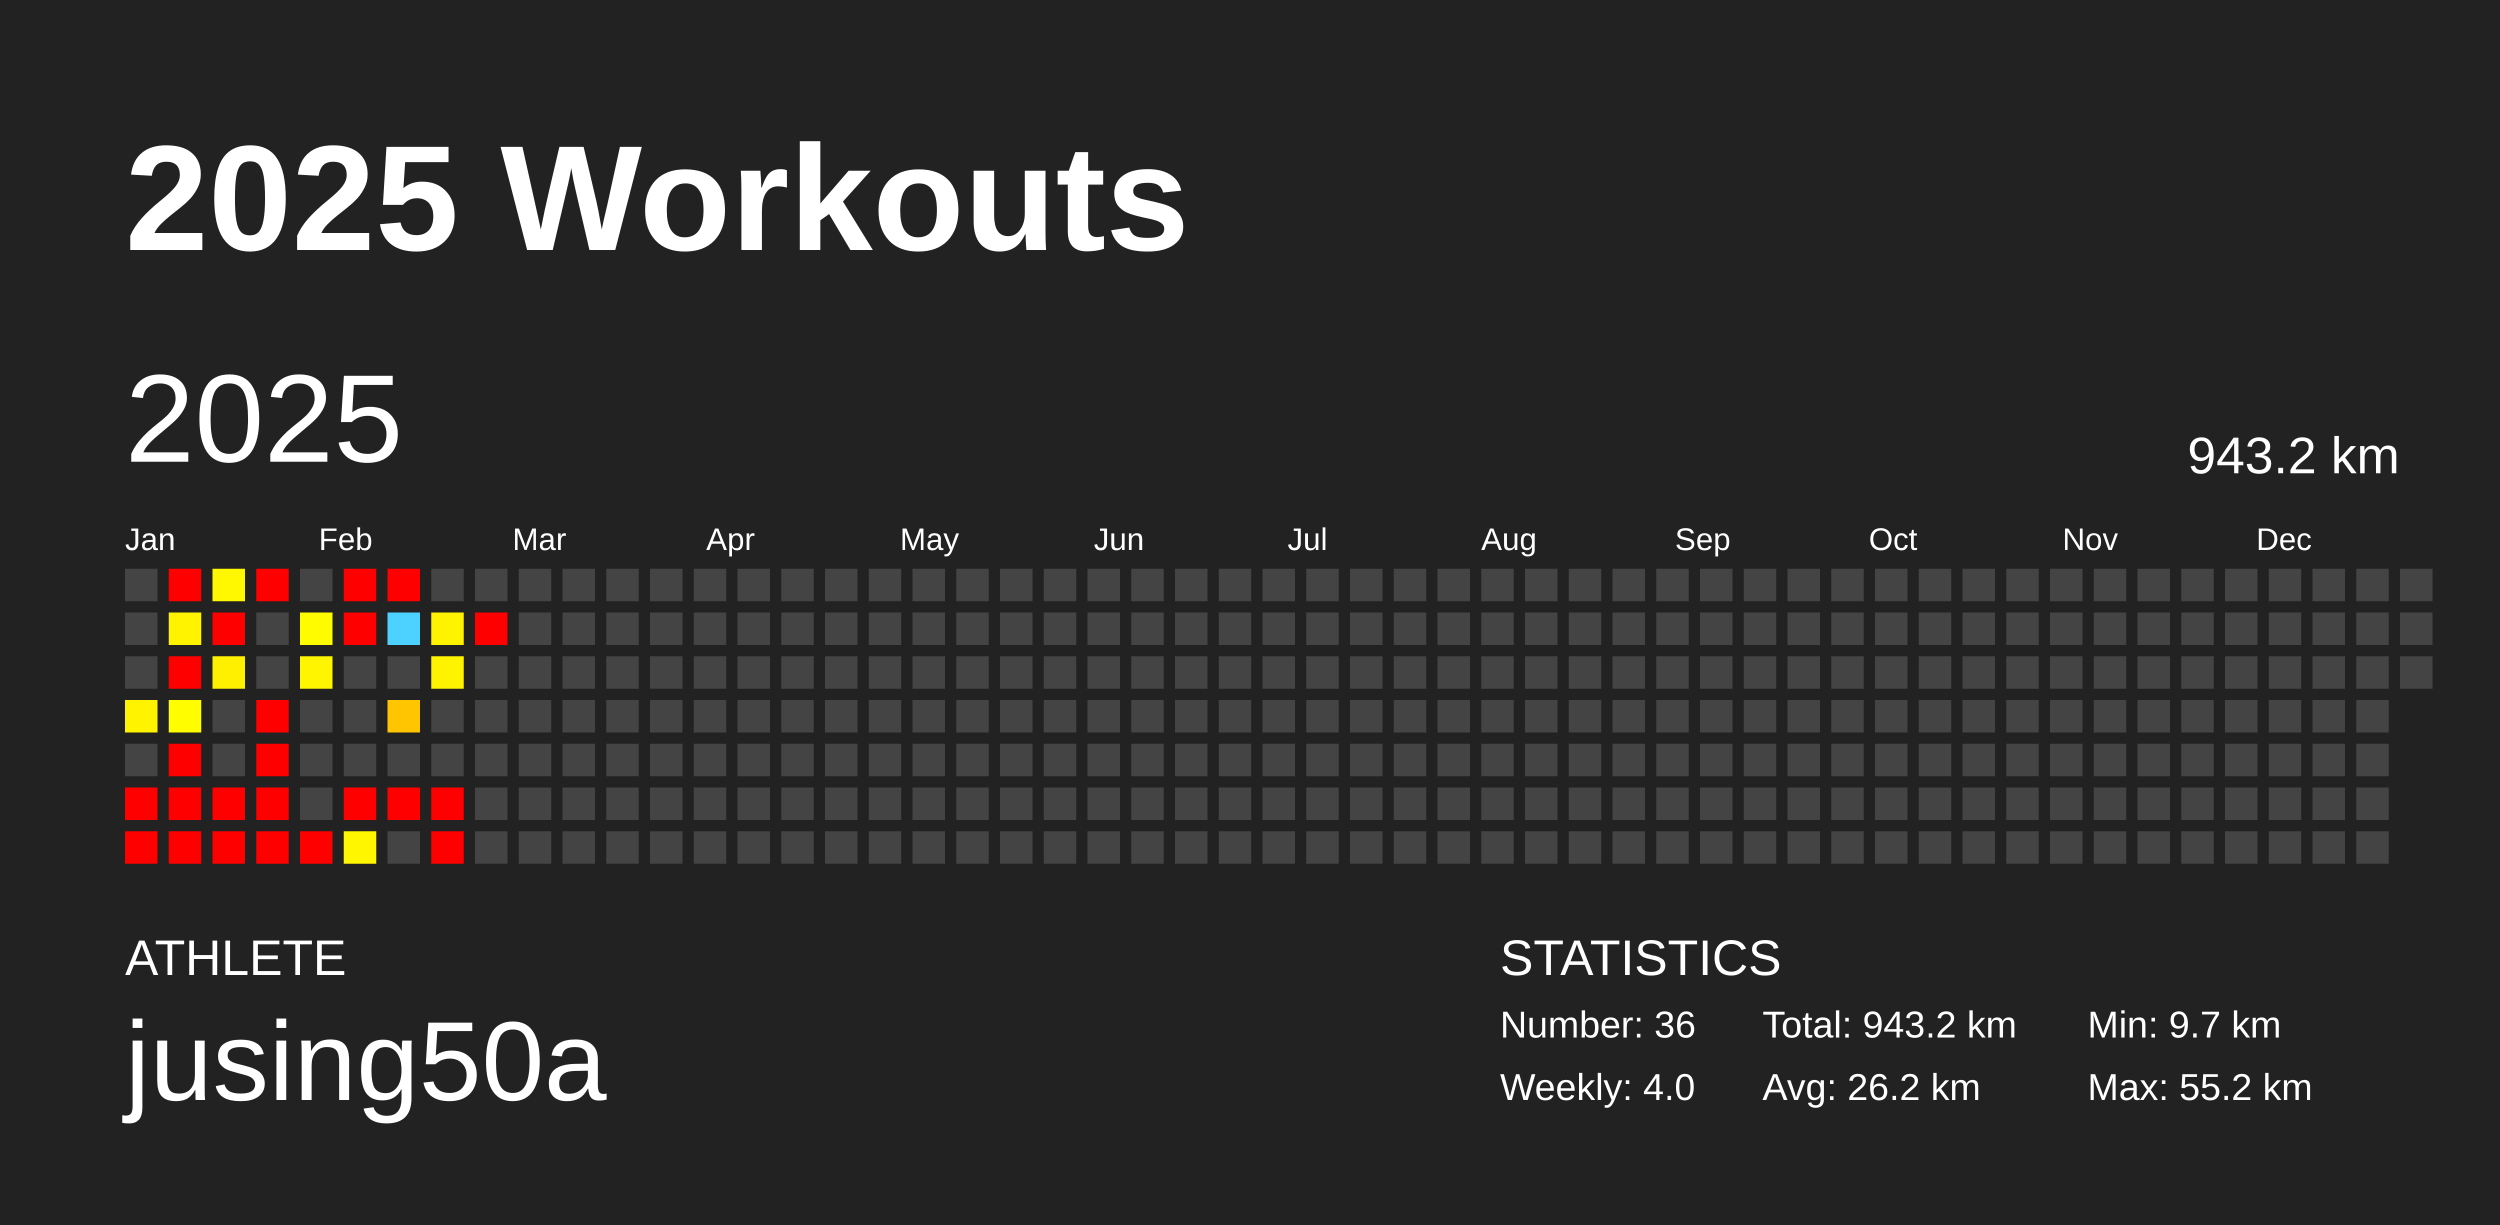
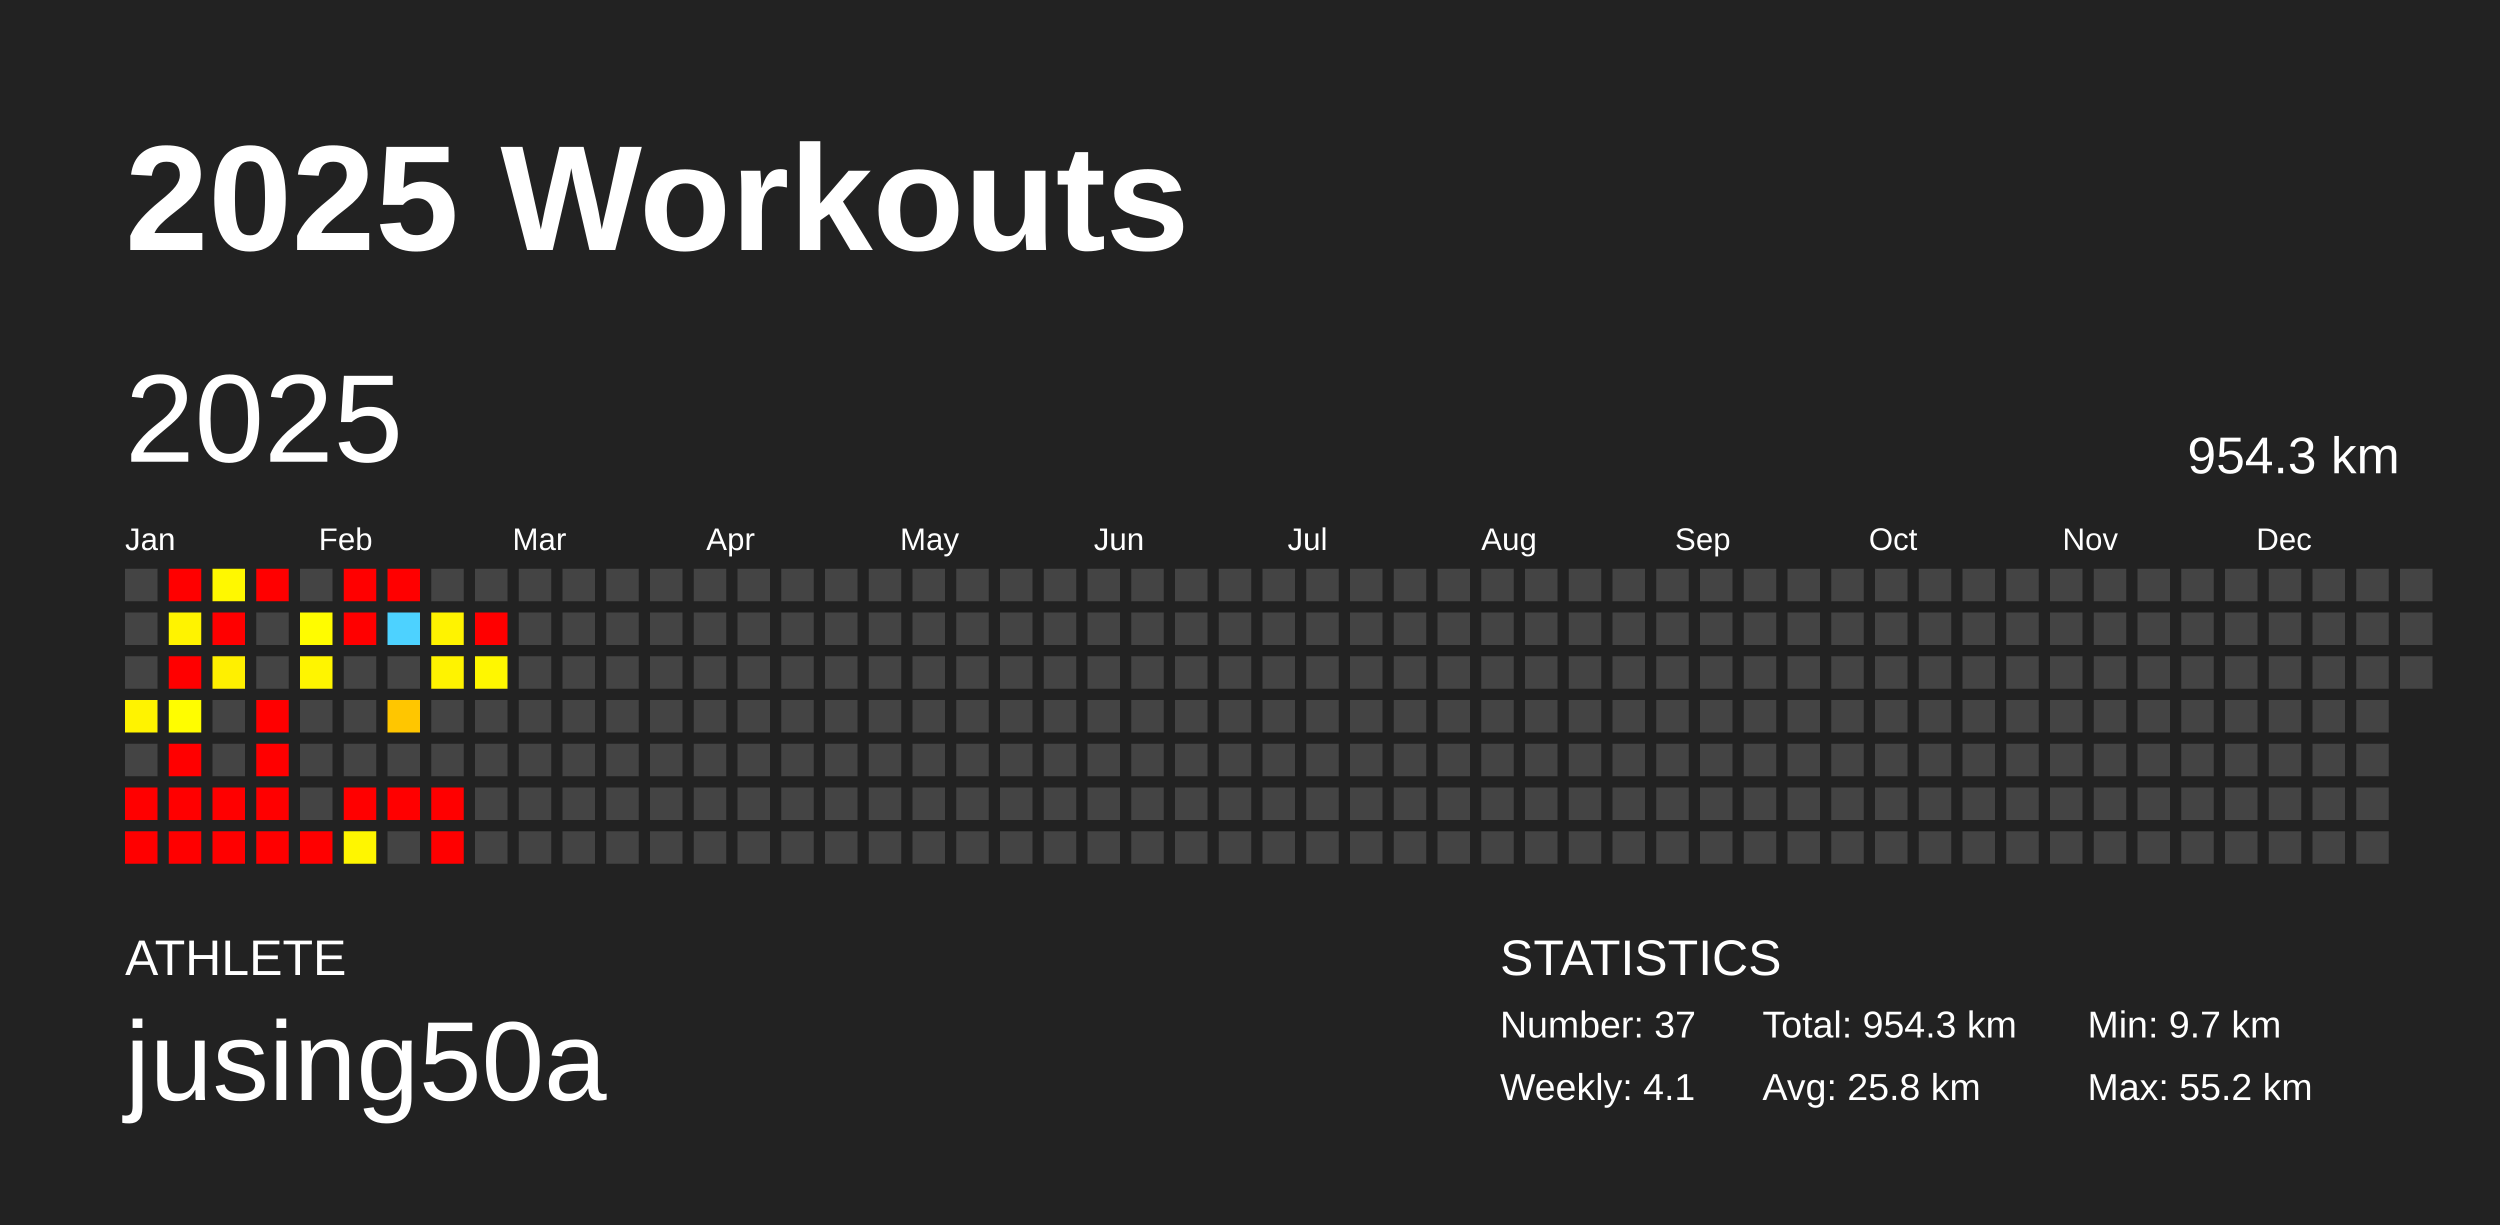
<svg xmlns="http://www.w3.org/2000/svg" baseProfile="full" height="98mm" version="1.1" viewBox="0,0,200,98" width="200mm">
  <defs />
  <rect fill="#222222" height="98" width="200" x="0" y="0" />
  <text fill="#FFFFFF" style="font-size:12px; font-family:Arial; font-weight:bold;" x="10" y="20">2025 Workouts</text>
  <text fill="#FFFFFF" style="font-size:4px; font-family:Arial" x="10" y="78">ATHLETE</text>
  <text fill="#FFFFFF" style="font-size:9px; font-family:Arial" x="10" y="88">jusing50a</text>
  <text fill="#FFFFFF" style="font-size:4px; font-family:Arial" x="120" y="78">STATISTICS</text>
-   <text fill="#FFFFFF" style="font-size:3px; font-family:Arial" x="120" y="83">Number: 36</text>
-   <text fill="#FFFFFF" style="font-size:3px; font-family:Arial" x="120" y="88">Weekly: 4.0</text>
-   <text fill="#FFFFFF" style="font-size:3px; font-family:Arial" x="141" y="83">Total: 943.2 km</text>
-   <text fill="#FFFFFF" style="font-size:3px; font-family:Arial" x="141" y="88">Avg: 26.2 km</text>
+   <text fill="#FFFFFF" style="font-size:3px; font-family:Arial" x="120" y="83">Number: 37</text>
+   <text fill="#FFFFFF" style="font-size:3px; font-family:Arial" x="120" y="88">Weekly: 4.1</text>
+   <text fill="#FFFFFF" style="font-size:3px; font-family:Arial" x="141" y="83">Total: 954.3 km</text>
+   <text fill="#FFFFFF" style="font-size:3px; font-family:Arial" x="141" y="88">Avg: 25.8 km</text>
  <text fill="#FFFFFF" style="font-size:3px; font-family:Arial" x="167" y="83">Min: 9.7 km</text>
  <text fill="#FFFFFF" style="font-size:3px; font-family:Arial" x="167" y="88">Max: 55.2 km</text>
  <text dominant-baseline="hanging" fill="#FFFFFF" style="font-size:10.0px; font-family:Arial;" x="10" y="30">2025</text>
-   <text dominant-baseline="hanging" fill="#FFFFFF" style="font-size:4.125px; font-family:Arial;" x="175" y="35">943.2 km</text>
+   <text dominant-baseline="hanging" fill="#FFFFFF" style="font-size:4.125px; font-family:Arial;" x="175" y="35">954.3 km</text>
  <text fill="#FFFFFF" style="font-size:2.5px; font-family:Arial" x="10.0" y="44">Jan</text>
  <text fill="#FFFFFF" style="font-size:2.5px; font-family:Arial" x="25.5" y="44">Feb</text>
  <text fill="#FFFFFF" style="font-size:2.5px; font-family:Arial" x="41.0" y="44">Mar</text>
  <text fill="#FFFFFF" style="font-size:2.5px; font-family:Arial" x="56.5" y="44">Apr</text>
  <text fill="#FFFFFF" style="font-size:2.5px; font-family:Arial" x="72.0" y="44">May</text>
  <text fill="#FFFFFF" style="font-size:2.5px; font-family:Arial" x="87.5" y="44">Jun</text>
  <text fill="#FFFFFF" style="font-size:2.5px; font-family:Arial" x="103.0" y="44">Jul</text>
  <text fill="#FFFFFF" style="font-size:2.5px; font-family:Arial" x="118.5" y="44">Aug</text>
  <text fill="#FFFFFF" style="font-size:2.5px; font-family:Arial" x="134.0" y="44">Sep</text>
  <text fill="#FFFFFF" style="font-size:2.5px; font-family:Arial" x="149.5" y="44">Oct</text>
  <text fill="#FFFFFF" style="font-size:2.5px; font-family:Arial" x="165.0" y="44">Nov</text>
  <text fill="#FFFFFF" style="font-size:2.5px; font-family:Arial" x="180.5" y="44">Dec</text>
  <rect fill="#444444" height="2.6" width="2.6" x="10.0" y="45.5" />
  <rect fill="#444444" height="2.6" width="2.6" x="10.0" y="49.0" />
  <rect fill="#444444" height="2.6" width="2.6" x="10.0" y="52.5" />
  <rect fill="#fff300" height="2.6" width="2.6" x="10.0" y="56.0" />
  <rect fill="#444444" height="2.6" width="2.6" x="10.0" y="59.5" />
  <rect fill="red" height="2.6" width="2.6" x="10.0" y="63.0" />
  <rect fill="red" height="2.6" width="2.6" x="10.0" y="66.5" />
  <rect fill="red" height="2.6" width="2.6" x="13.5" y="45.5" />
  <rect fill="#fff300" height="2.6" width="2.6" x="13.5" y="49.0" />
  <rect fill="red" height="2.6" width="2.6" x="13.5" y="52.5" />
  <rect fill="#fffd00" height="2.6" width="2.6" x="13.5" y="56.0" />
  <rect fill="red" height="2.6" width="2.6" x="13.5" y="59.5" />
  <rect fill="red" height="2.6" width="2.6" x="13.5" y="63.0" />
  <rect fill="red" height="2.6" width="2.6" x="13.5" y="66.5" />
  <rect fill="#fff800" height="2.6" width="2.6" x="17.0" y="45.5" />
  <rect fill="red" height="2.6" width="2.6" x="17.0" y="49.0" />
  <rect fill="#fff000" height="2.6" width="2.6" x="17.0" y="52.5" />
  <rect fill="#444444" height="2.6" width="2.6" x="17.0" y="56.0" />
  <rect fill="#444444" height="2.6" width="2.6" x="17.0" y="59.5" />
  <rect fill="red" height="2.6" width="2.6" x="17.0" y="63.0" />
  <rect fill="red" height="2.6" width="2.6" x="17.0" y="66.5" />
  <rect fill="red" height="2.6" width="2.6" x="20.5" y="45.5" />
  <rect fill="#444444" height="2.6" width="2.6" x="20.5" y="49.0" />
  <rect fill="#444444" height="2.6" width="2.6" x="20.5" y="52.5" />
  <rect fill="red" height="2.6" width="2.6" x="20.5" y="56.0" />
  <rect fill="red" height="2.6" width="2.6" x="20.5" y="59.5" />
  <rect fill="red" height="2.6" width="2.6" x="20.5" y="63.0" />
  <rect fill="red" height="2.6" width="2.6" x="20.5" y="66.5" />
  <rect fill="#444444" height="2.6" width="2.6" x="24.0" y="45.5" />
  <rect fill="#fffc00" height="2.6" width="2.6" x="24.0" y="49.0" />
  <rect fill="#fff500" height="2.6" width="2.6" x="24.0" y="52.5" />
  <rect fill="#444444" height="2.6" width="2.6" x="24.0" y="56.0" />
  <rect fill="#444444" height="2.6" width="2.6" x="24.0" y="59.5" />
  <rect fill="#444444" height="2.6" width="2.6" x="24.0" y="63.0" />
  <rect fill="red" height="2.6" width="2.6" x="24.0" y="66.5" />
  <rect fill="red" height="2.6" width="2.6" x="27.5" y="45.5" />
  <rect fill="red" height="2.6" width="2.6" x="27.5" y="49.0" />
  <rect fill="#444444" height="2.6" width="2.6" x="27.5" y="52.5" />
  <rect fill="#444444" height="2.6" width="2.6" x="27.5" y="56.0" />
  <rect fill="#444444" height="2.6" width="2.6" x="27.5" y="59.5" />
  <rect fill="red" height="2.6" width="2.6" x="27.5" y="63.0" />
  <rect fill="#fff600" height="2.6" width="2.6" x="27.5" y="66.5" />
  <rect fill="red" height="2.6" width="2.6" x="31.0" y="45.5" />
  <rect fill="#4dd2ff" height="2.6" width="2.6" x="31.0" y="49.0" />
  <rect fill="#444444" height="2.6" width="2.6" x="31.0" y="52.5" />
  <rect fill="#ffc600" height="2.6" width="2.6" x="31.0" y="56.0" />
  <rect fill="#444444" height="2.6" width="2.6" x="31.0" y="59.5" />
  <rect fill="red" height="2.6" width="2.6" x="31.0" y="63.0" />
  <rect fill="#444444" height="2.6" width="2.6" x="31.0" y="66.5" />
  <rect fill="#444444" height="2.6" width="2.6" x="34.5" y="45.5" />
  <rect fill="#fff300" height="2.6" width="2.6" x="34.5" y="49.0" />
  <rect fill="#fff300" height="2.6" width="2.6" x="34.5" y="52.5" />
  <rect fill="#444444" height="2.6" width="2.6" x="34.5" y="56.0" />
  <rect fill="#444444" height="2.6" width="2.6" x="34.5" y="59.5" />
  <rect fill="red" height="2.6" width="2.6" x="34.5" y="63.0" />
  <rect fill="red" height="2.6" width="2.6" x="34.5" y="66.5" />
  <rect fill="#444444" height="2.6" width="2.6" x="38.0" y="45.5" />
  <rect fill="red" height="2.6" width="2.6" x="38.0" y="49.0" />
-   <rect fill="#444444" height="2.6" width="2.6" x="38.0" y="52.5" />
+   <rect fill="#fff700" height="2.6" width="2.6" x="38.0" y="52.5" />
  <rect fill="#444444" height="2.6" width="2.6" x="38.0" y="56.0" />
  <rect fill="#444444" height="2.6" width="2.6" x="38.0" y="59.5" />
  <rect fill="#444444" height="2.6" width="2.6" x="38.0" y="63.0" />
  <rect fill="#444444" height="2.6" width="2.6" x="38.0" y="66.5" />
  <rect fill="#444444" height="2.6" width="2.6" x="41.5" y="45.5" />
  <rect fill="#444444" height="2.6" width="2.6" x="41.5" y="49.0" />
  <rect fill="#444444" height="2.6" width="2.6" x="41.5" y="52.5" />
  <rect fill="#444444" height="2.6" width="2.6" x="41.5" y="56.0" />
  <rect fill="#444444" height="2.6" width="2.6" x="41.5" y="59.5" />
  <rect fill="#444444" height="2.6" width="2.6" x="41.5" y="63.0" />
  <rect fill="#444444" height="2.6" width="2.6" x="41.5" y="66.5" />
  <rect fill="#444444" height="2.6" width="2.6" x="45.0" y="45.5" />
  <rect fill="#444444" height="2.6" width="2.6" x="45.0" y="49.0" />
  <rect fill="#444444" height="2.6" width="2.6" x="45.0" y="52.5" />
  <rect fill="#444444" height="2.6" width="2.6" x="45.0" y="56.0" />
  <rect fill="#444444" height="2.6" width="2.6" x="45.0" y="59.5" />
  <rect fill="#444444" height="2.6" width="2.6" x="45.0" y="63.0" />
  <rect fill="#444444" height="2.6" width="2.6" x="45.0" y="66.5" />
  <rect fill="#444444" height="2.6" width="2.6" x="48.5" y="45.5" />
  <rect fill="#444444" height="2.6" width="2.6" x="48.5" y="49.0" />
  <rect fill="#444444" height="2.6" width="2.6" x="48.5" y="52.5" />
  <rect fill="#444444" height="2.6" width="2.6" x="48.5" y="56.0" />
  <rect fill="#444444" height="2.6" width="2.6" x="48.5" y="59.5" />
  <rect fill="#444444" height="2.6" width="2.6" x="48.5" y="63.0" />
  <rect fill="#444444" height="2.6" width="2.6" x="48.5" y="66.5" />
  <rect fill="#444444" height="2.6" width="2.6" x="52.0" y="45.5" />
  <rect fill="#444444" height="2.6" width="2.6" x="52.0" y="49.0" />
  <rect fill="#444444" height="2.6" width="2.6" x="52.0" y="52.5" />
  <rect fill="#444444" height="2.6" width="2.6" x="52.0" y="56.0" />
  <rect fill="#444444" height="2.6" width="2.6" x="52.0" y="59.5" />
  <rect fill="#444444" height="2.6" width="2.6" x="52.0" y="63.0" />
  <rect fill="#444444" height="2.6" width="2.6" x="52.0" y="66.5" />
  <rect fill="#444444" height="2.6" width="2.6" x="55.5" y="45.5" />
  <rect fill="#444444" height="2.6" width="2.6" x="55.5" y="49.0" />
  <rect fill="#444444" height="2.6" width="2.6" x="55.5" y="52.5" />
  <rect fill="#444444" height="2.6" width="2.6" x="55.5" y="56.0" />
  <rect fill="#444444" height="2.6" width="2.6" x="55.5" y="59.5" />
  <rect fill="#444444" height="2.6" width="2.6" x="55.5" y="63.0" />
  <rect fill="#444444" height="2.6" width="2.6" x="55.5" y="66.5" />
  <rect fill="#444444" height="2.6" width="2.6" x="59.0" y="45.5" />
  <rect fill="#444444" height="2.6" width="2.6" x="59.0" y="49.0" />
  <rect fill="#444444" height="2.6" width="2.6" x="59.0" y="52.5" />
  <rect fill="#444444" height="2.6" width="2.6" x="59.0" y="56.0" />
  <rect fill="#444444" height="2.6" width="2.6" x="59.0" y="59.5" />
  <rect fill="#444444" height="2.6" width="2.6" x="59.0" y="63.0" />
  <rect fill="#444444" height="2.6" width="2.6" x="59.0" y="66.5" />
  <rect fill="#444444" height="2.6" width="2.6" x="62.5" y="45.5" />
  <rect fill="#444444" height="2.6" width="2.6" x="62.5" y="49.0" />
  <rect fill="#444444" height="2.6" width="2.6" x="62.5" y="52.5" />
  <rect fill="#444444" height="2.6" width="2.6" x="62.5" y="56.0" />
  <rect fill="#444444" height="2.6" width="2.6" x="62.5" y="59.5" />
  <rect fill="#444444" height="2.6" width="2.6" x="62.5" y="63.0" />
  <rect fill="#444444" height="2.6" width="2.6" x="62.5" y="66.5" />
  <rect fill="#444444" height="2.6" width="2.6" x="66.0" y="45.5" />
  <rect fill="#444444" height="2.6" width="2.6" x="66.0" y="49.0" />
  <rect fill="#444444" height="2.6" width="2.6" x="66.0" y="52.5" />
  <rect fill="#444444" height="2.6" width="2.6" x="66.0" y="56.0" />
  <rect fill="#444444" height="2.6" width="2.6" x="66.0" y="59.5" />
  <rect fill="#444444" height="2.6" width="2.6" x="66.0" y="63.0" />
  <rect fill="#444444" height="2.6" width="2.6" x="66.0" y="66.5" />
  <rect fill="#444444" height="2.6" width="2.6" x="69.5" y="45.5" />
  <rect fill="#444444" height="2.6" width="2.6" x="69.5" y="49.0" />
  <rect fill="#444444" height="2.6" width="2.6" x="69.5" y="52.5" />
  <rect fill="#444444" height="2.6" width="2.6" x="69.5" y="56.0" />
  <rect fill="#444444" height="2.6" width="2.6" x="69.5" y="59.5" />
  <rect fill="#444444" height="2.6" width="2.6" x="69.5" y="63.0" />
  <rect fill="#444444" height="2.6" width="2.6" x="69.5" y="66.5" />
  <rect fill="#444444" height="2.6" width="2.6" x="73.0" y="45.5" />
  <rect fill="#444444" height="2.6" width="2.6" x="73.0" y="49.0" />
  <rect fill="#444444" height="2.6" width="2.6" x="73.0" y="52.5" />
  <rect fill="#444444" height="2.6" width="2.6" x="73.0" y="56.0" />
  <rect fill="#444444" height="2.6" width="2.6" x="73.0" y="59.5" />
  <rect fill="#444444" height="2.6" width="2.6" x="73.0" y="63.0" />
  <rect fill="#444444" height="2.6" width="2.6" x="73.0" y="66.5" />
  <rect fill="#444444" height="2.6" width="2.6" x="76.5" y="45.5" />
  <rect fill="#444444" height="2.6" width="2.6" x="76.5" y="49.0" />
  <rect fill="#444444" height="2.6" width="2.6" x="76.5" y="52.5" />
  <rect fill="#444444" height="2.6" width="2.6" x="76.5" y="56.0" />
  <rect fill="#444444" height="2.6" width="2.6" x="76.5" y="59.5" />
  <rect fill="#444444" height="2.6" width="2.6" x="76.5" y="63.0" />
  <rect fill="#444444" height="2.6" width="2.6" x="76.5" y="66.5" />
  <rect fill="#444444" height="2.6" width="2.6" x="80.0" y="45.5" />
  <rect fill="#444444" height="2.6" width="2.6" x="80.0" y="49.0" />
  <rect fill="#444444" height="2.6" width="2.6" x="80.0" y="52.5" />
  <rect fill="#444444" height="2.6" width="2.6" x="80.0" y="56.0" />
  <rect fill="#444444" height="2.6" width="2.6" x="80.0" y="59.5" />
  <rect fill="#444444" height="2.6" width="2.6" x="80.0" y="63.0" />
  <rect fill="#444444" height="2.6" width="2.6" x="80.0" y="66.5" />
  <rect fill="#444444" height="2.6" width="2.6" x="83.5" y="45.5" />
  <rect fill="#444444" height="2.6" width="2.6" x="83.5" y="49.0" />
  <rect fill="#444444" height="2.6" width="2.6" x="83.5" y="52.5" />
  <rect fill="#444444" height="2.6" width="2.6" x="83.5" y="56.0" />
  <rect fill="#444444" height="2.6" width="2.6" x="83.5" y="59.5" />
  <rect fill="#444444" height="2.6" width="2.6" x="83.5" y="63.0" />
  <rect fill="#444444" height="2.6" width="2.6" x="83.5" y="66.5" />
  <rect fill="#444444" height="2.6" width="2.6" x="87.0" y="45.5" />
  <rect fill="#444444" height="2.6" width="2.6" x="87.0" y="49.0" />
  <rect fill="#444444" height="2.6" width="2.6" x="87.0" y="52.5" />
  <rect fill="#444444" height="2.6" width="2.6" x="87.0" y="56.0" />
  <rect fill="#444444" height="2.6" width="2.6" x="87.0" y="59.5" />
  <rect fill="#444444" height="2.6" width="2.6" x="87.0" y="63.0" />
  <rect fill="#444444" height="2.6" width="2.6" x="87.0" y="66.5" />
  <rect fill="#444444" height="2.6" width="2.6" x="90.5" y="45.5" />
  <rect fill="#444444" height="2.6" width="2.6" x="90.5" y="49.0" />
  <rect fill="#444444" height="2.6" width="2.6" x="90.5" y="52.5" />
  <rect fill="#444444" height="2.6" width="2.6" x="90.5" y="56.0" />
  <rect fill="#444444" height="2.6" width="2.6" x="90.5" y="59.5" />
  <rect fill="#444444" height="2.6" width="2.6" x="90.5" y="63.0" />
  <rect fill="#444444" height="2.6" width="2.6" x="90.5" y="66.5" />
  <rect fill="#444444" height="2.6" width="2.6" x="94.0" y="45.5" />
  <rect fill="#444444" height="2.6" width="2.6" x="94.0" y="49.0" />
  <rect fill="#444444" height="2.6" width="2.6" x="94.0" y="52.5" />
  <rect fill="#444444" height="2.6" width="2.6" x="94.0" y="56.0" />
  <rect fill="#444444" height="2.6" width="2.6" x="94.0" y="59.5" />
  <rect fill="#444444" height="2.6" width="2.6" x="94.0" y="63.0" />
  <rect fill="#444444" height="2.6" width="2.6" x="94.0" y="66.5" />
  <rect fill="#444444" height="2.6" width="2.6" x="97.5" y="45.5" />
  <rect fill="#444444" height="2.6" width="2.6" x="97.5" y="49.0" />
  <rect fill="#444444" height="2.6" width="2.6" x="97.5" y="52.5" />
  <rect fill="#444444" height="2.6" width="2.6" x="97.5" y="56.0" />
  <rect fill="#444444" height="2.6" width="2.6" x="97.5" y="59.5" />
  <rect fill="#444444" height="2.6" width="2.6" x="97.5" y="63.0" />
  <rect fill="#444444" height="2.6" width="2.6" x="97.5" y="66.5" />
  <rect fill="#444444" height="2.6" width="2.6" x="101.0" y="45.5" />
  <rect fill="#444444" height="2.6" width="2.6" x="101.0" y="49.0" />
  <rect fill="#444444" height="2.6" width="2.6" x="101.0" y="52.5" />
  <rect fill="#444444" height="2.6" width="2.6" x="101.0" y="56.0" />
  <rect fill="#444444" height="2.6" width="2.6" x="101.0" y="59.5" />
  <rect fill="#444444" height="2.6" width="2.6" x="101.0" y="63.0" />
  <rect fill="#444444" height="2.6" width="2.6" x="101.0" y="66.5" />
  <rect fill="#444444" height="2.6" width="2.6" x="104.5" y="45.5" />
  <rect fill="#444444" height="2.6" width="2.6" x="104.5" y="49.0" />
  <rect fill="#444444" height="2.6" width="2.6" x="104.5" y="52.5" />
  <rect fill="#444444" height="2.6" width="2.6" x="104.5" y="56.0" />
  <rect fill="#444444" height="2.6" width="2.6" x="104.5" y="59.5" />
  <rect fill="#444444" height="2.6" width="2.6" x="104.5" y="63.0" />
  <rect fill="#444444" height="2.6" width="2.6" x="104.5" y="66.5" />
  <rect fill="#444444" height="2.6" width="2.6" x="108.0" y="45.5" />
  <rect fill="#444444" height="2.6" width="2.6" x="108.0" y="49.0" />
  <rect fill="#444444" height="2.6" width="2.6" x="108.0" y="52.5" />
  <rect fill="#444444" height="2.6" width="2.6" x="108.0" y="56.0" />
  <rect fill="#444444" height="2.6" width="2.6" x="108.0" y="59.5" />
  <rect fill="#444444" height="2.6" width="2.6" x="108.0" y="63.0" />
  <rect fill="#444444" height="2.6" width="2.6" x="108.0" y="66.5" />
  <rect fill="#444444" height="2.6" width="2.6" x="111.5" y="45.5" />
  <rect fill="#444444" height="2.6" width="2.6" x="111.5" y="49.0" />
  <rect fill="#444444" height="2.6" width="2.6" x="111.5" y="52.5" />
  <rect fill="#444444" height="2.6" width="2.6" x="111.5" y="56.0" />
  <rect fill="#444444" height="2.6" width="2.6" x="111.5" y="59.5" />
  <rect fill="#444444" height="2.6" width="2.6" x="111.5" y="63.0" />
  <rect fill="#444444" height="2.6" width="2.6" x="111.5" y="66.5" />
  <rect fill="#444444" height="2.6" width="2.6" x="115.0" y="45.5" />
  <rect fill="#444444" height="2.6" width="2.6" x="115.0" y="49.0" />
  <rect fill="#444444" height="2.6" width="2.6" x="115.0" y="52.5" />
  <rect fill="#444444" height="2.6" width="2.6" x="115.0" y="56.0" />
  <rect fill="#444444" height="2.6" width="2.6" x="115.0" y="59.5" />
  <rect fill="#444444" height="2.6" width="2.6" x="115.0" y="63.0" />
  <rect fill="#444444" height="2.6" width="2.6" x="115.0" y="66.5" />
  <rect fill="#444444" height="2.6" width="2.6" x="118.5" y="45.5" />
  <rect fill="#444444" height="2.6" width="2.6" x="118.5" y="49.0" />
  <rect fill="#444444" height="2.6" width="2.6" x="118.5" y="52.5" />
  <rect fill="#444444" height="2.6" width="2.6" x="118.5" y="56.0" />
  <rect fill="#444444" height="2.6" width="2.6" x="118.5" y="59.5" />
  <rect fill="#444444" height="2.6" width="2.6" x="118.5" y="63.0" />
  <rect fill="#444444" height="2.6" width="2.6" x="118.5" y="66.5" />
  <rect fill="#444444" height="2.6" width="2.6" x="122.0" y="45.5" />
  <rect fill="#444444" height="2.6" width="2.6" x="122.0" y="49.0" />
  <rect fill="#444444" height="2.6" width="2.6" x="122.0" y="52.5" />
  <rect fill="#444444" height="2.6" width="2.6" x="122.0" y="56.0" />
  <rect fill="#444444" height="2.6" width="2.6" x="122.0" y="59.5" />
  <rect fill="#444444" height="2.6" width="2.6" x="122.0" y="63.0" />
  <rect fill="#444444" height="2.6" width="2.6" x="122.0" y="66.5" />
  <rect fill="#444444" height="2.6" width="2.6" x="125.5" y="45.5" />
  <rect fill="#444444" height="2.6" width="2.6" x="125.5" y="49.0" />
  <rect fill="#444444" height="2.6" width="2.6" x="125.5" y="52.5" />
  <rect fill="#444444" height="2.6" width="2.6" x="125.5" y="56.0" />
  <rect fill="#444444" height="2.6" width="2.6" x="125.5" y="59.5" />
  <rect fill="#444444" height="2.6" width="2.6" x="125.5" y="63.0" />
  <rect fill="#444444" height="2.6" width="2.6" x="125.5" y="66.5" />
  <rect fill="#444444" height="2.6" width="2.6" x="129.0" y="45.5" />
  <rect fill="#444444" height="2.6" width="2.6" x="129.0" y="49.0" />
  <rect fill="#444444" height="2.6" width="2.6" x="129.0" y="52.5" />
  <rect fill="#444444" height="2.6" width="2.6" x="129.0" y="56.0" />
  <rect fill="#444444" height="2.6" width="2.6" x="129.0" y="59.5" />
  <rect fill="#444444" height="2.6" width="2.6" x="129.0" y="63.0" />
  <rect fill="#444444" height="2.6" width="2.6" x="129.0" y="66.5" />
  <rect fill="#444444" height="2.6" width="2.6" x="132.5" y="45.5" />
  <rect fill="#444444" height="2.6" width="2.6" x="132.5" y="49.0" />
  <rect fill="#444444" height="2.6" width="2.6" x="132.5" y="52.5" />
  <rect fill="#444444" height="2.6" width="2.6" x="132.5" y="56.0" />
  <rect fill="#444444" height="2.6" width="2.6" x="132.5" y="59.5" />
  <rect fill="#444444" height="2.6" width="2.6" x="132.5" y="63.0" />
  <rect fill="#444444" height="2.6" width="2.6" x="132.5" y="66.5" />
  <rect fill="#444444" height="2.6" width="2.6" x="136.0" y="45.5" />
  <rect fill="#444444" height="2.6" width="2.6" x="136.0" y="49.0" />
  <rect fill="#444444" height="2.6" width="2.6" x="136.0" y="52.5" />
  <rect fill="#444444" height="2.6" width="2.6" x="136.0" y="56.0" />
  <rect fill="#444444" height="2.6" width="2.6" x="136.0" y="59.5" />
  <rect fill="#444444" height="2.6" width="2.6" x="136.0" y="63.0" />
  <rect fill="#444444" height="2.6" width="2.6" x="136.0" y="66.5" />
  <rect fill="#444444" height="2.6" width="2.6" x="139.5" y="45.5" />
  <rect fill="#444444" height="2.6" width="2.6" x="139.5" y="49.0" />
  <rect fill="#444444" height="2.6" width="2.6" x="139.5" y="52.5" />
  <rect fill="#444444" height="2.6" width="2.6" x="139.5" y="56.0" />
  <rect fill="#444444" height="2.6" width="2.6" x="139.5" y="59.5" />
  <rect fill="#444444" height="2.6" width="2.6" x="139.5" y="63.0" />
  <rect fill="#444444" height="2.6" width="2.6" x="139.5" y="66.5" />
  <rect fill="#444444" height="2.6" width="2.6" x="143.0" y="45.5" />
  <rect fill="#444444" height="2.6" width="2.6" x="143.0" y="49.0" />
  <rect fill="#444444" height="2.6" width="2.6" x="143.0" y="52.5" />
  <rect fill="#444444" height="2.6" width="2.6" x="143.0" y="56.0" />
  <rect fill="#444444" height="2.6" width="2.6" x="143.0" y="59.5" />
  <rect fill="#444444" height="2.6" width="2.6" x="143.0" y="63.0" />
  <rect fill="#444444" height="2.6" width="2.6" x="143.0" y="66.5" />
  <rect fill="#444444" height="2.6" width="2.6" x="146.5" y="45.5" />
  <rect fill="#444444" height="2.6" width="2.6" x="146.5" y="49.0" />
  <rect fill="#444444" height="2.6" width="2.6" x="146.5" y="52.5" />
  <rect fill="#444444" height="2.6" width="2.6" x="146.5" y="56.0" />
  <rect fill="#444444" height="2.6" width="2.6" x="146.5" y="59.5" />
  <rect fill="#444444" height="2.6" width="2.6" x="146.5" y="63.0" />
  <rect fill="#444444" height="2.6" width="2.6" x="146.5" y="66.5" />
  <rect fill="#444444" height="2.6" width="2.6" x="150.0" y="45.5" />
  <rect fill="#444444" height="2.6" width="2.6" x="150.0" y="49.0" />
  <rect fill="#444444" height="2.6" width="2.6" x="150.0" y="52.5" />
  <rect fill="#444444" height="2.6" width="2.6" x="150.0" y="56.0" />
  <rect fill="#444444" height="2.6" width="2.6" x="150.0" y="59.5" />
  <rect fill="#444444" height="2.6" width="2.6" x="150.0" y="63.0" />
  <rect fill="#444444" height="2.6" width="2.6" x="150.0" y="66.5" />
  <rect fill="#444444" height="2.6" width="2.6" x="153.5" y="45.5" />
  <rect fill="#444444" height="2.6" width="2.6" x="153.5" y="49.0" />
  <rect fill="#444444" height="2.6" width="2.6" x="153.5" y="52.5" />
  <rect fill="#444444" height="2.6" width="2.6" x="153.5" y="56.0" />
  <rect fill="#444444" height="2.6" width="2.6" x="153.5" y="59.5" />
  <rect fill="#444444" height="2.6" width="2.6" x="153.5" y="63.0" />
  <rect fill="#444444" height="2.6" width="2.6" x="153.5" y="66.5" />
  <rect fill="#444444" height="2.6" width="2.6" x="157.0" y="45.5" />
  <rect fill="#444444" height="2.6" width="2.6" x="157.0" y="49.0" />
  <rect fill="#444444" height="2.6" width="2.6" x="157.0" y="52.5" />
  <rect fill="#444444" height="2.6" width="2.6" x="157.0" y="56.0" />
  <rect fill="#444444" height="2.6" width="2.6" x="157.0" y="59.5" />
  <rect fill="#444444" height="2.6" width="2.6" x="157.0" y="63.0" />
  <rect fill="#444444" height="2.6" width="2.6" x="157.0" y="66.5" />
  <rect fill="#444444" height="2.6" width="2.6" x="160.5" y="45.5" />
  <rect fill="#444444" height="2.6" width="2.6" x="160.5" y="49.0" />
  <rect fill="#444444" height="2.6" width="2.6" x="160.5" y="52.5" />
  <rect fill="#444444" height="2.6" width="2.6" x="160.5" y="56.0" />
  <rect fill="#444444" height="2.6" width="2.6" x="160.5" y="59.5" />
  <rect fill="#444444" height="2.6" width="2.6" x="160.5" y="63.0" />
  <rect fill="#444444" height="2.6" width="2.6" x="160.5" y="66.5" />
  <rect fill="#444444" height="2.6" width="2.6" x="164.0" y="45.5" />
  <rect fill="#444444" height="2.6" width="2.6" x="164.0" y="49.0" />
  <rect fill="#444444" height="2.6" width="2.6" x="164.0" y="52.5" />
  <rect fill="#444444" height="2.6" width="2.6" x="164.0" y="56.0" />
  <rect fill="#444444" height="2.6" width="2.6" x="164.0" y="59.5" />
  <rect fill="#444444" height="2.6" width="2.6" x="164.0" y="63.0" />
  <rect fill="#444444" height="2.6" width="2.6" x="164.0" y="66.5" />
  <rect fill="#444444" height="2.6" width="2.6" x="167.5" y="45.5" />
  <rect fill="#444444" height="2.6" width="2.6" x="167.5" y="49.0" />
  <rect fill="#444444" height="2.6" width="2.6" x="167.5" y="52.5" />
  <rect fill="#444444" height="2.6" width="2.6" x="167.5" y="56.0" />
  <rect fill="#444444" height="2.6" width="2.6" x="167.5" y="59.5" />
  <rect fill="#444444" height="2.6" width="2.6" x="167.5" y="63.0" />
  <rect fill="#444444" height="2.6" width="2.6" x="167.5" y="66.5" />
  <rect fill="#444444" height="2.6" width="2.6" x="171.0" y="45.5" />
  <rect fill="#444444" height="2.6" width="2.6" x="171.0" y="49.0" />
  <rect fill="#444444" height="2.6" width="2.6" x="171.0" y="52.5" />
  <rect fill="#444444" height="2.6" width="2.6" x="171.0" y="56.0" />
  <rect fill="#444444" height="2.6" width="2.6" x="171.0" y="59.5" />
  <rect fill="#444444" height="2.6" width="2.6" x="171.0" y="63.0" />
  <rect fill="#444444" height="2.6" width="2.6" x="171.0" y="66.5" />
  <rect fill="#444444" height="2.6" width="2.6" x="174.5" y="45.5" />
  <rect fill="#444444" height="2.6" width="2.6" x="174.5" y="49.0" />
  <rect fill="#444444" height="2.6" width="2.6" x="174.5" y="52.5" />
  <rect fill="#444444" height="2.6" width="2.6" x="174.5" y="56.0" />
  <rect fill="#444444" height="2.6" width="2.6" x="174.5" y="59.5" />
  <rect fill="#444444" height="2.6" width="2.6" x="174.5" y="63.0" />
  <rect fill="#444444" height="2.6" width="2.6" x="174.5" y="66.5" />
  <rect fill="#444444" height="2.6" width="2.6" x="178.0" y="45.5" />
  <rect fill="#444444" height="2.6" width="2.6" x="178.0" y="49.0" />
  <rect fill="#444444" height="2.6" width="2.6" x="178.0" y="52.5" />
  <rect fill="#444444" height="2.6" width="2.6" x="178.0" y="56.0" />
  <rect fill="#444444" height="2.6" width="2.6" x="178.0" y="59.5" />
  <rect fill="#444444" height="2.6" width="2.6" x="178.0" y="63.0" />
  <rect fill="#444444" height="2.6" width="2.6" x="178.0" y="66.5" />
  <rect fill="#444444" height="2.6" width="2.6" x="181.5" y="45.5" />
  <rect fill="#444444" height="2.6" width="2.6" x="181.5" y="49.0" />
  <rect fill="#444444" height="2.6" width="2.6" x="181.5" y="52.5" />
  <rect fill="#444444" height="2.6" width="2.6" x="181.5" y="56.0" />
  <rect fill="#444444" height="2.6" width="2.6" x="181.5" y="59.5" />
  <rect fill="#444444" height="2.6" width="2.6" x="181.5" y="63.0" />
  <rect fill="#444444" height="2.6" width="2.6" x="181.5" y="66.5" />
  <rect fill="#444444" height="2.6" width="2.6" x="185.0" y="45.5" />
  <rect fill="#444444" height="2.6" width="2.6" x="185.0" y="49.0" />
  <rect fill="#444444" height="2.6" width="2.6" x="185.0" y="52.5" />
  <rect fill="#444444" height="2.6" width="2.6" x="185.0" y="56.0" />
  <rect fill="#444444" height="2.6" width="2.6" x="185.0" y="59.5" />
  <rect fill="#444444" height="2.6" width="2.6" x="185.0" y="63.0" />
  <rect fill="#444444" height="2.6" width="2.6" x="185.0" y="66.5" />
  <rect fill="#444444" height="2.6" width="2.6" x="188.5" y="45.5" />
  <rect fill="#444444" height="2.6" width="2.6" x="188.5" y="49.0" />
  <rect fill="#444444" height="2.6" width="2.6" x="188.5" y="52.5" />
  <rect fill="#444444" height="2.6" width="2.6" x="188.5" y="56.0" />
  <rect fill="#444444" height="2.6" width="2.6" x="188.5" y="59.5" />
  <rect fill="#444444" height="2.6" width="2.6" x="188.5" y="63.0" />
  <rect fill="#444444" height="2.6" width="2.6" x="188.5" y="66.5" />
  <rect fill="#444444" height="2.6" width="2.6" x="192.0" y="45.5" />
  <rect fill="#444444" height="2.6" width="2.6" x="192.0" y="49.0" />
  <rect fill="#444444" height="2.6" width="2.6" x="192.0" y="52.5" />
</svg>
